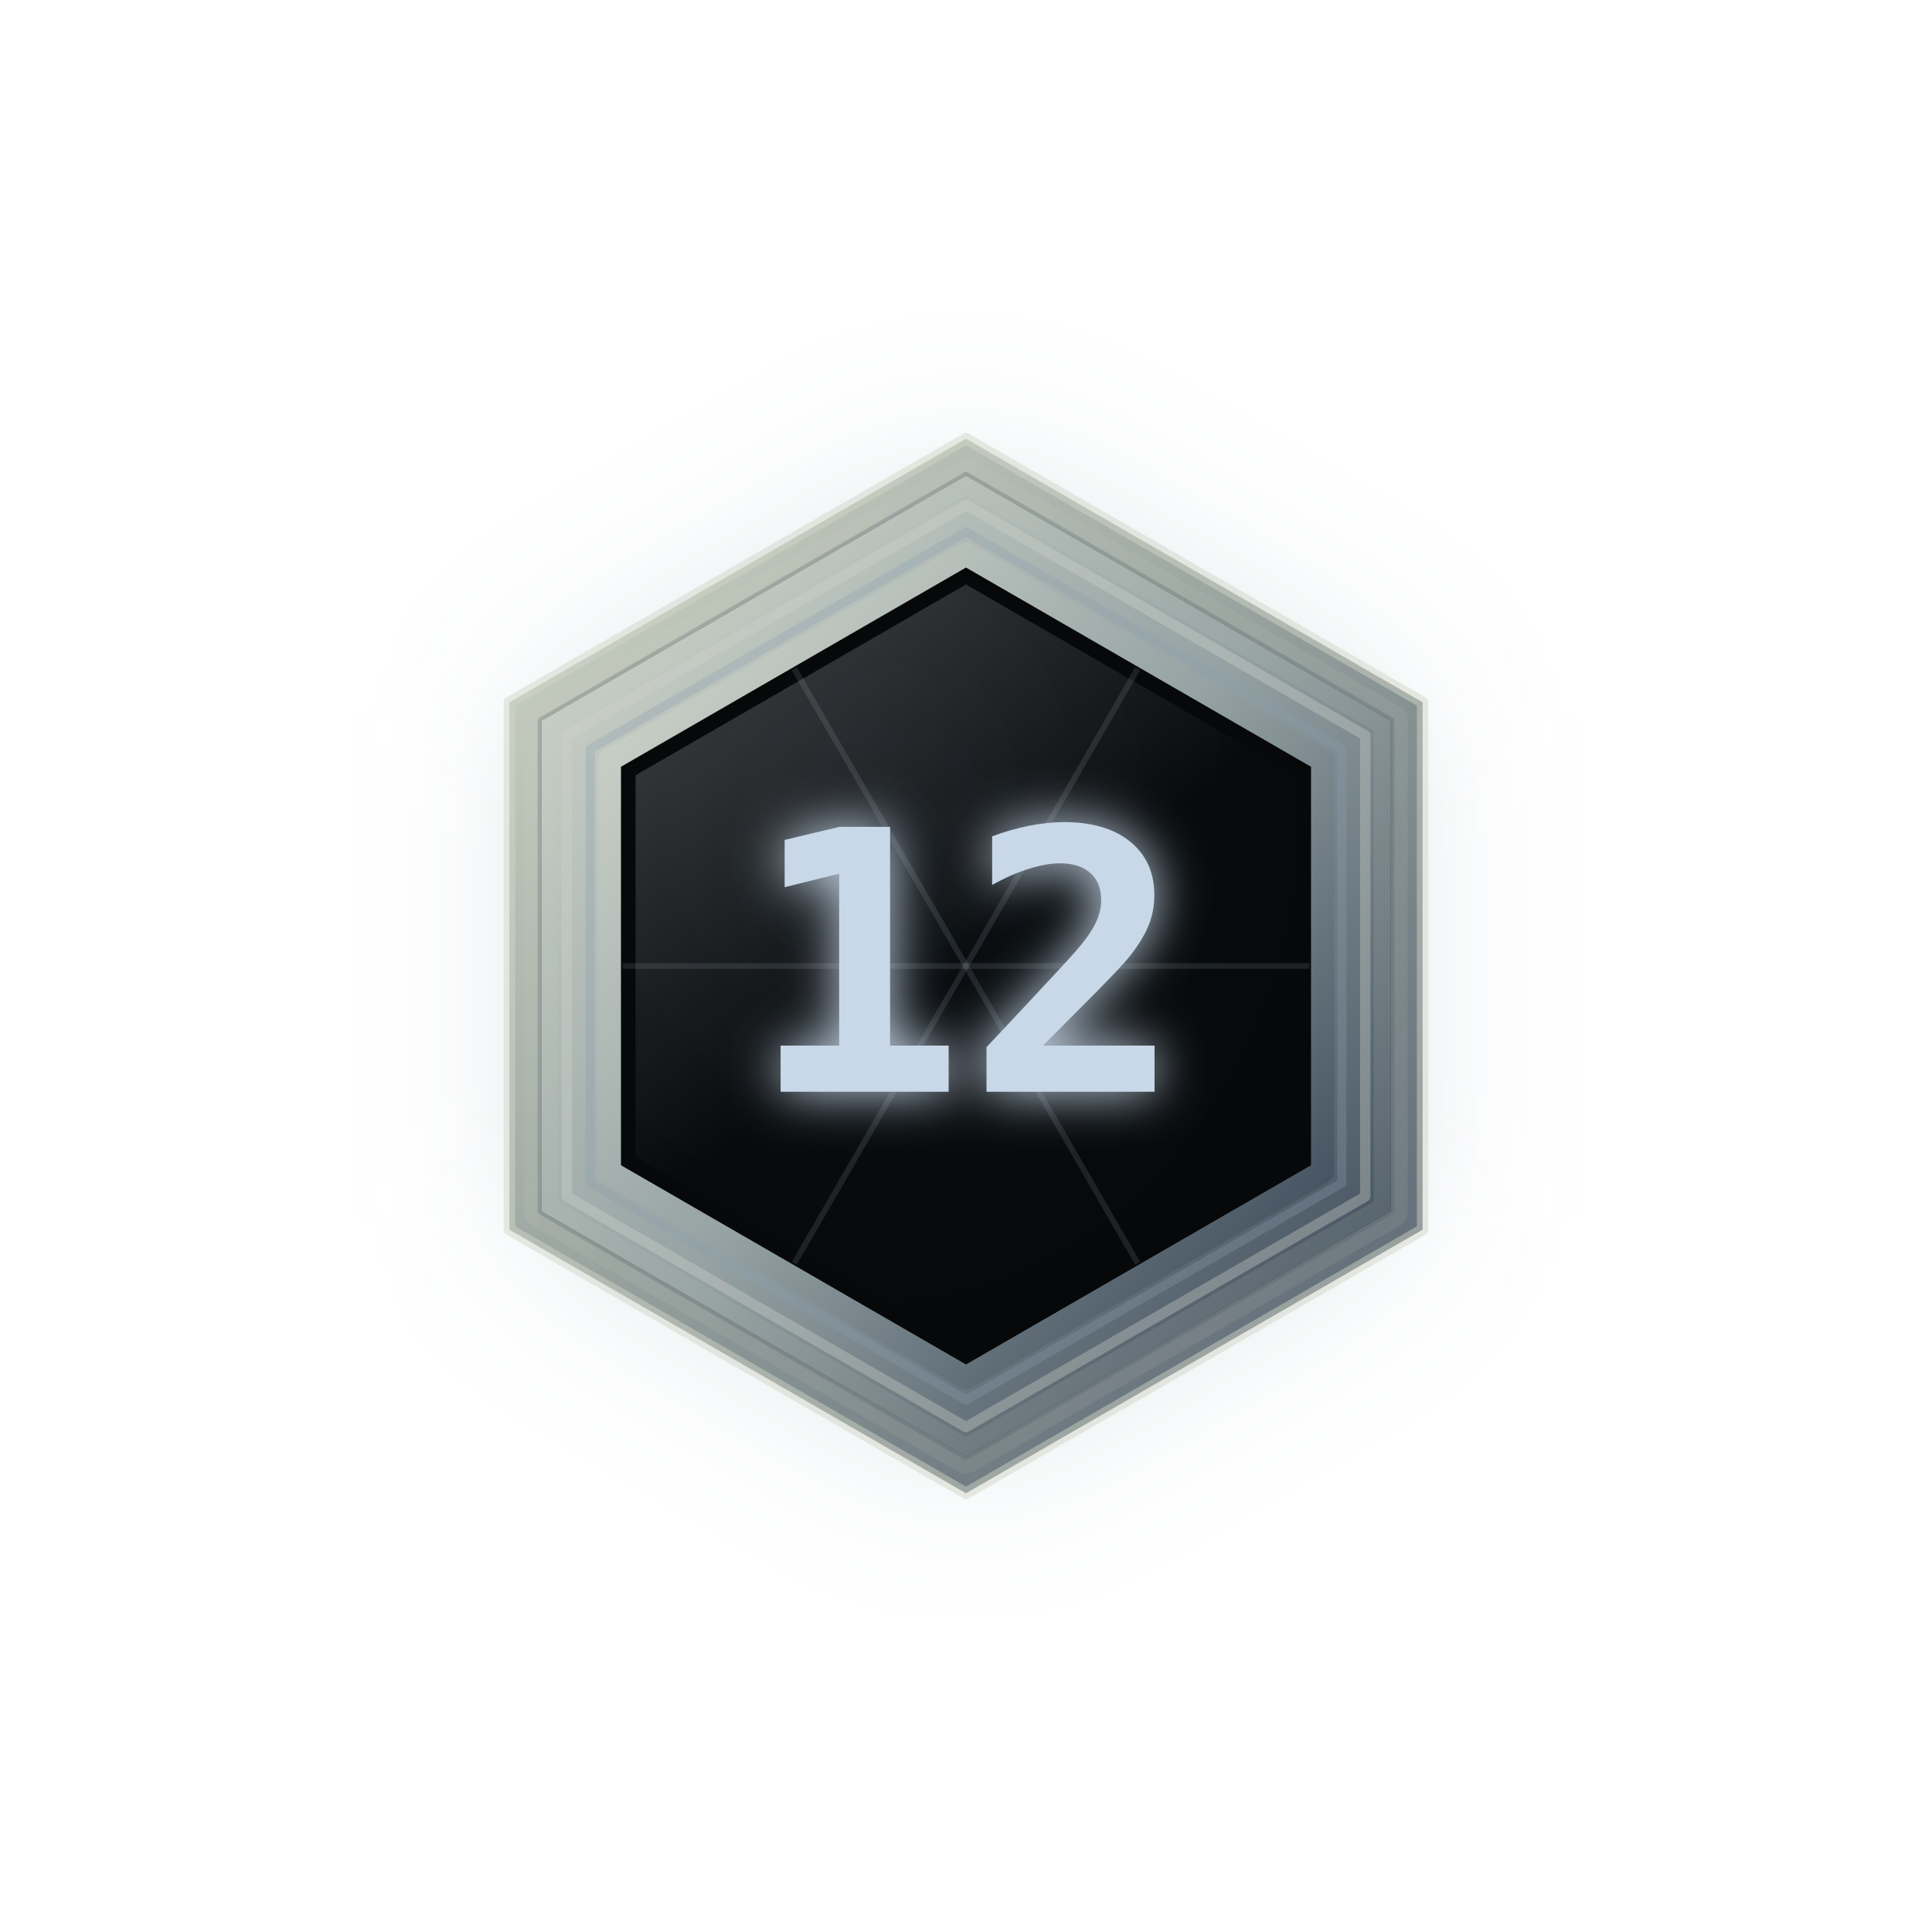
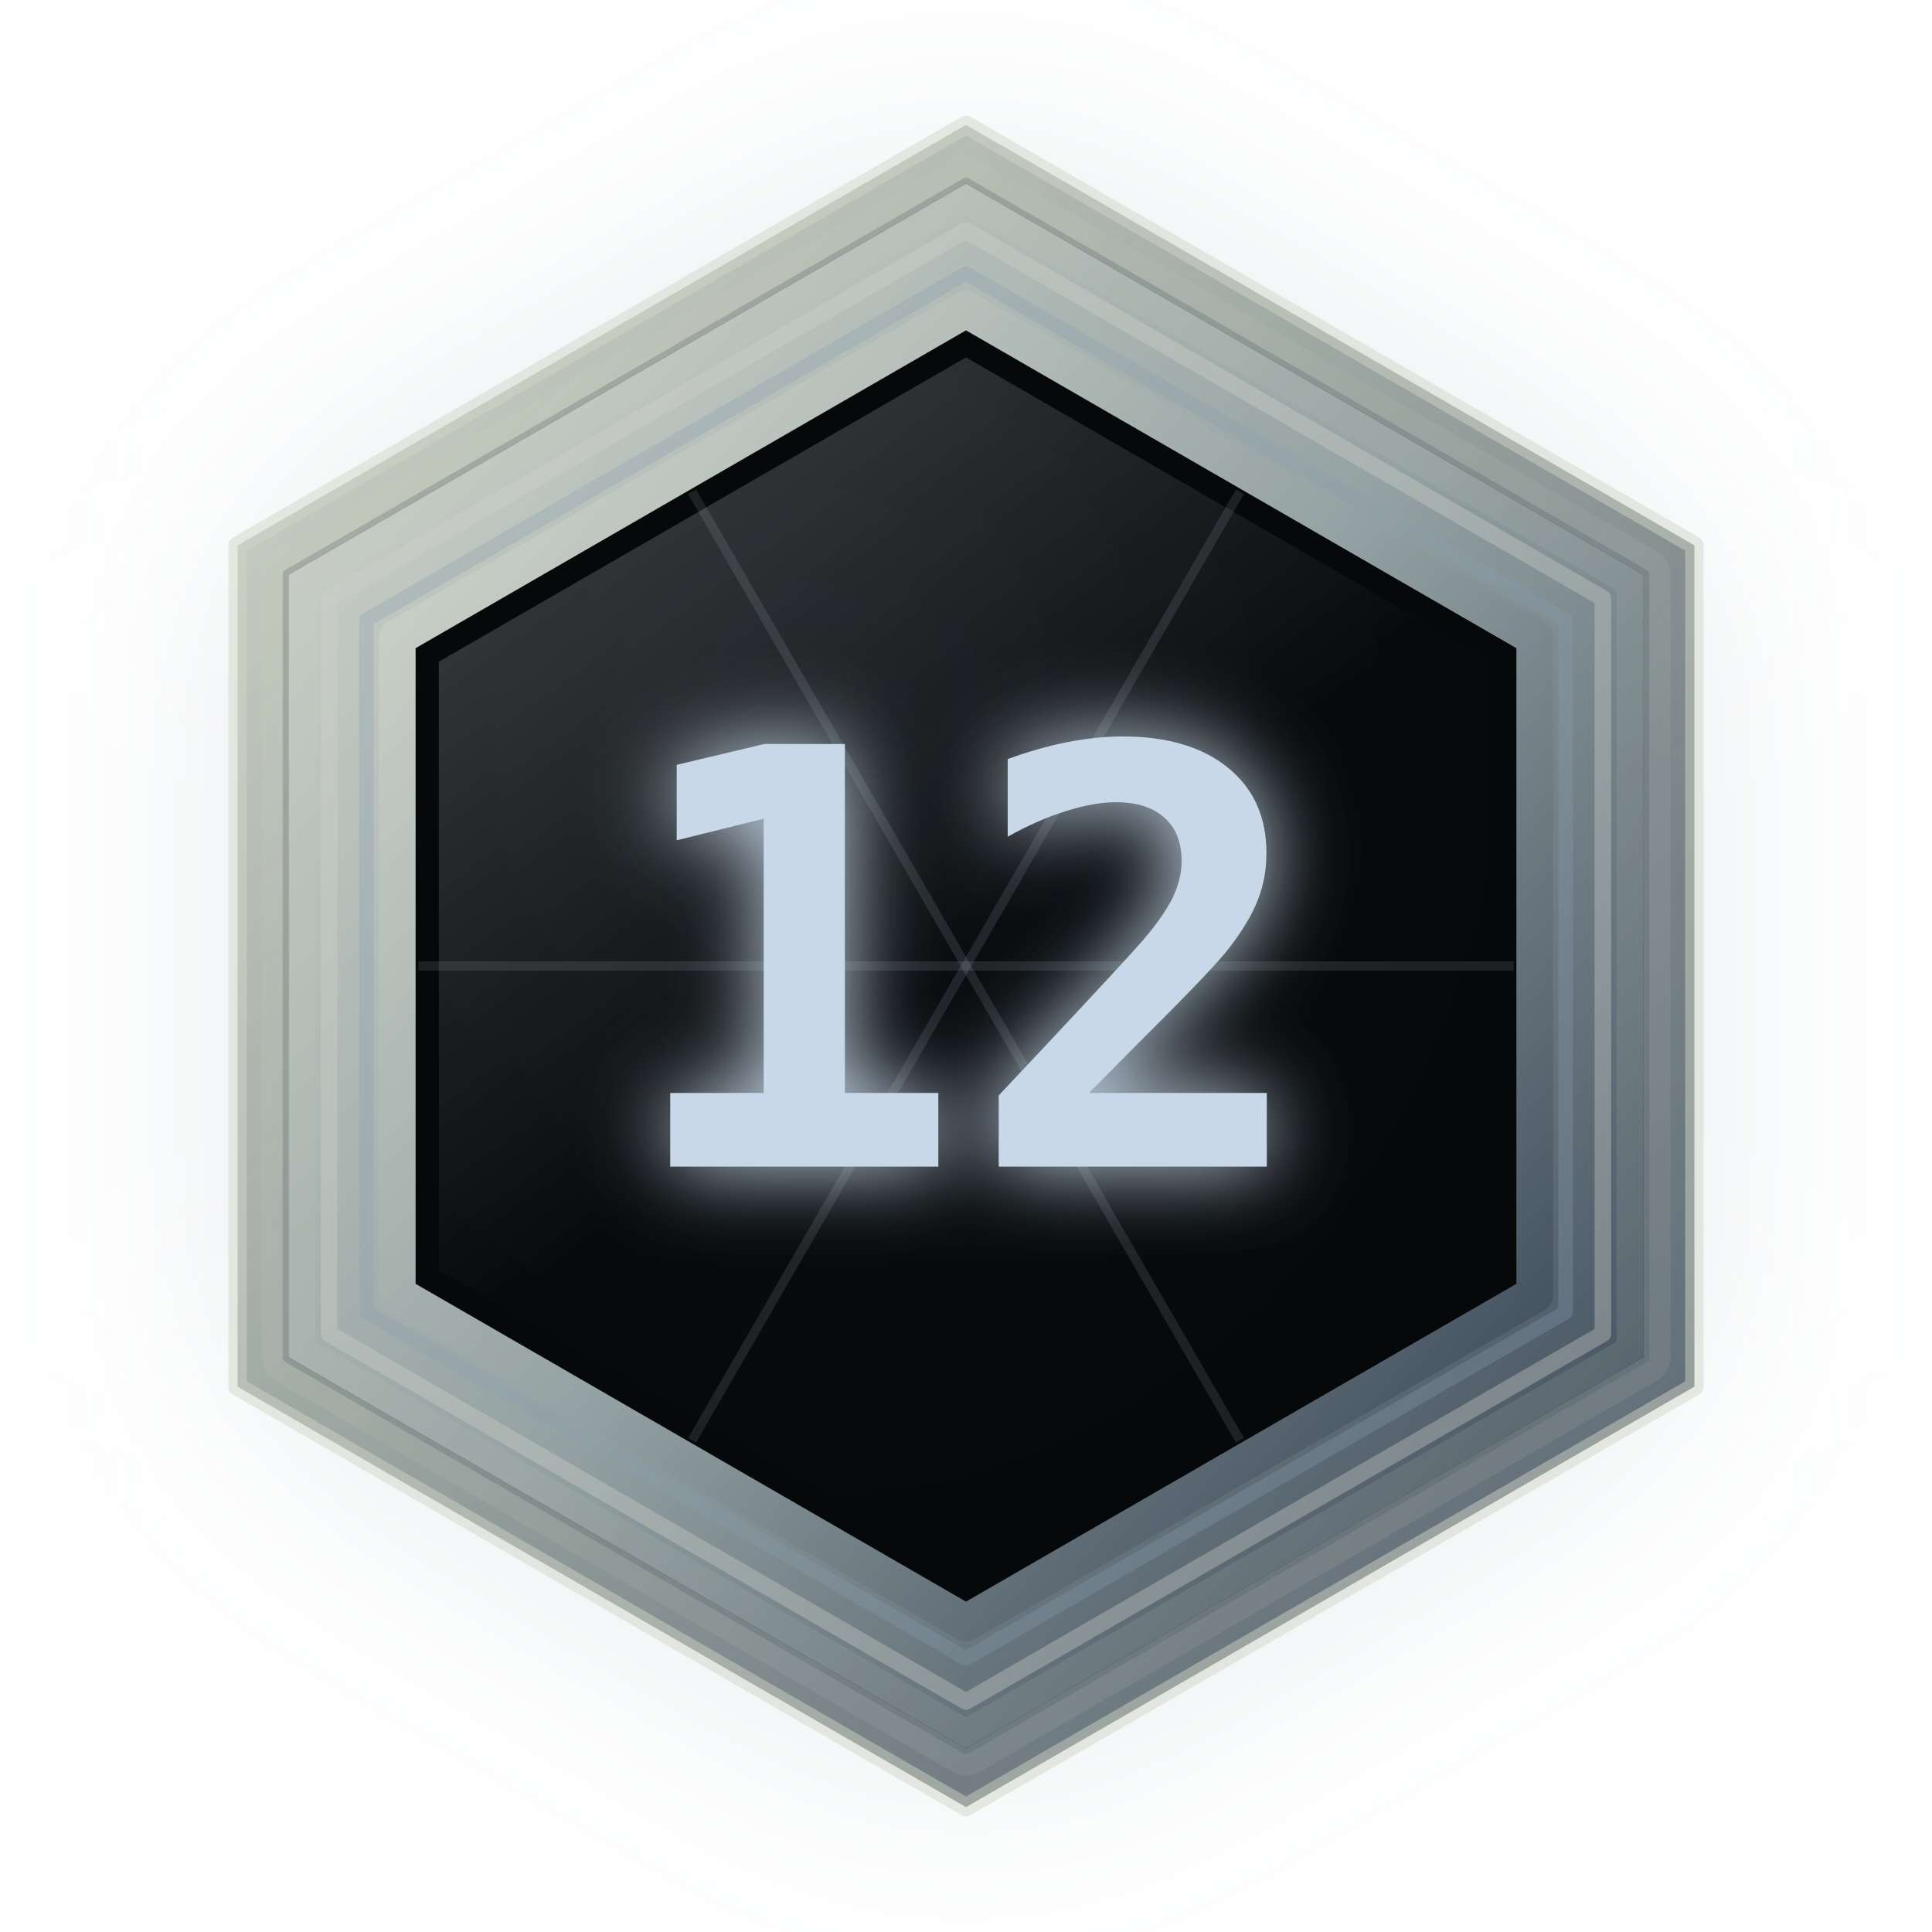
- <svg xmlns="http://www.w3.org/2000/svg" width="84" height="84" viewBox="-25 -25 134 134" overflow="visible" role="img" aria-label="Level 12 Badge">
+ <svg xmlns="http://www.w3.org/2000/svg" width="84" height="84" viewBox="0 0 84 84" overflow="visible" role="img" aria-label="Level 12 Badge">
  <defs>
    <radialGradient id="bglv12" cx="35%" cy="28%" r="72%">
      <stop offset="0%" stop-color="#0c1014" />
      <stop offset="100%" stop-color="#060809" />
    </radialGradient>
    <linearGradient id="rimlv12" x1="5%" y1="5%" x2="95%" y2="95%">
      <stop offset="0%" stop-color="#cfd5cb" />
      <stop offset="50%" stop-color="#95a2a3" />
      <stop offset="100%" stop-color="#3a4858" />
    </linearGradient>
    <linearGradient id="transRinglv12" x1="0%" y1="0%" x2="100%" y2="100%">
      <stop offset="0%" stop-color="#d1d4c3" />
      <stop offset="100%" stop-color="#9ba59d" />
    </linearGradient>
    <linearGradient id="shlv12" x1="18%" y1="0%" x2="82%" y2="100%">
      <stop offset="0%" stop-color="white" stop-opacity="0.2" />
      <stop offset="50%" stop-color="white" stop-opacity="0" />
    </linearGradient>
    <filter id="gllv12" x="-40%" y="-40%" width="180%" height="180%">
      <feGaussianBlur stdDeviation="1.8" result="b" />
      <feMerge>
        <feMergeNode in="b" />
        <feMergeNode in="SourceGraphic" />
      </feMerge>
    </filter>
    <filter id="halolv12" x="-80%" y="-80%" width="360%" height="360%">
      <feGaussianBlur stdDeviation="6" result="b" />
      <feMerge>
        <feMergeNode in="b" />
        <feMergeNode in="SourceGraphic" />
      </feMerge>
    </filter>
    <linearGradient id="pglv12_0" x1="5%" y1="0%" x2="95%" y2="100%">
      <stop offset="0%" stop-color="#d0d5c6" stop-opacity="0.95" />
      <stop offset="38%" stop-color="#9aa59e" stop-opacity="0.9" />
      <stop offset="100%" stop-color="#3a4858" stop-opacity="0.85" />
    </linearGradient>
  </defs>
  <path d="M71.46,24.99L71.46,59.01L42.00,76.02L12.54,59.01L12.54,24.99L42.00,7.98Z" fill="#8a9eae" fill-opacity="0.30" filter="url(#halolv12)" />
  <path d="M73.67,23.71L73.67,60.29L42.00,78.57L10.33,60.29L10.33,23.71L42.00,5.43Z" fill="url(#pglv12_0)" />
  <path d="M71.46,24.99L71.46,59.01L42.00,76.02L12.54,59.01L12.54,24.99L42.00,7.98Z" fill="#060809" />
  <path d="M73.67,23.71L73.67,60.29L42.00,78.57L10.33,60.29L10.33,23.71L42.00,5.43Z" fill="none" stroke="#d0d5c6" stroke-width="0.8" stroke-opacity="0.48" stroke-linejoin="round" />
  <path d="M71.46,24.99L71.46,59.01L42.00,76.02L12.54,59.01L12.54,24.99L42.00,7.98Z" fill="none" stroke="#3a4858" stroke-width="0.5" stroke-opacity="0.28" stroke-linejoin="round" />
  <path d="M71.46,24.99L71.46,59.01L42.00,76.02L12.54,59.01L12.54,24.99L42.00,7.98Z" fill="url(#rimlv12)" />
  <path d="M66.73,27.72L66.73,56.28L42.00,70.56L17.27,56.28L17.27,27.72L42.00,13.44Z" fill="#060809" />
  <path d="M66.73,27.72L66.73,56.28L42.00,70.56L17.27,56.28L17.27,27.72L42.00,13.44Z" fill="none" stroke="url(#rimlv12)" stroke-width="1.60" stroke-linejoin="round" />
  <path d="M64.92,28.77L64.92,55.23L42.00,68.46L19.08,55.23L19.08,28.77L42.00,15.54Z" fill="url(#bglv12)" />
  <path d="M64.92,28.77L64.92,55.23L42.00,68.46L19.08,55.23L19.08,28.77L42.00,15.54Z" fill="url(#shlv12)" />
  <line x1="42.00" y1="42.00" x2="65.81" y2="42.00" stroke="#c8d8e8" stroke-width="0.4" stroke-opacity="0.12" />
  <line x1="42.00" y1="42.00" x2="53.91" y2="62.62" stroke="#c8d8e8" stroke-width="0.4" stroke-opacity="0.12" />
  <line x1="42.00" y1="42.00" x2="30.09" y2="62.62" stroke="#c8d8e8" stroke-width="0.4" stroke-opacity="0.12" />
  <line x1="42.00" y1="42.00" x2="18.19" y2="42.00" stroke="#c8d8e8" stroke-width="0.4" stroke-opacity="0.12" />
  <line x1="42.00" y1="42.00" x2="30.09" y2="21.38" stroke="#c8d8e8" stroke-width="0.4" stroke-opacity="0.12" />
  <line x1="42.00" y1="42.00" x2="53.91" y2="21.38" stroke="#c8d8e8" stroke-width="0.4" stroke-opacity="0.12" />
  <path d="M71.46,24.99L71.46,59.01L42.00,76.02L12.54,59.01L12.54,24.99L42.00,7.98Z" fill="none" stroke="url(#transRinglv12)" stroke-width="2.35" stroke-opacity="0.18" stroke-linejoin="round" />
  <path d="M69.69,26.01L69.69,57.99L42.00,73.98L14.31,57.99L14.31,26.01L42.00,10.02Z" fill="none" stroke="#d0d5ca" stroke-width="0.72" stroke-opacity="0.36" stroke-linejoin="round" />
  <path d="M68.07,26.95L68.07,57.05L42.00,72.11L15.93,57.05L15.93,26.95L42.00,11.89Z" fill="none" stroke="#8a9eae" stroke-width="0.63" stroke-opacity="0.30" stroke-linejoin="round" />
  <text x="42.0" y="42.0" text-anchor="middle" dominant-baseline="central" font-family="Orbitron,monospace" font-weight="900" font-size="25.2" fill="#c8d8e8" filter="url(#gllv12)">12</text>
</svg>
